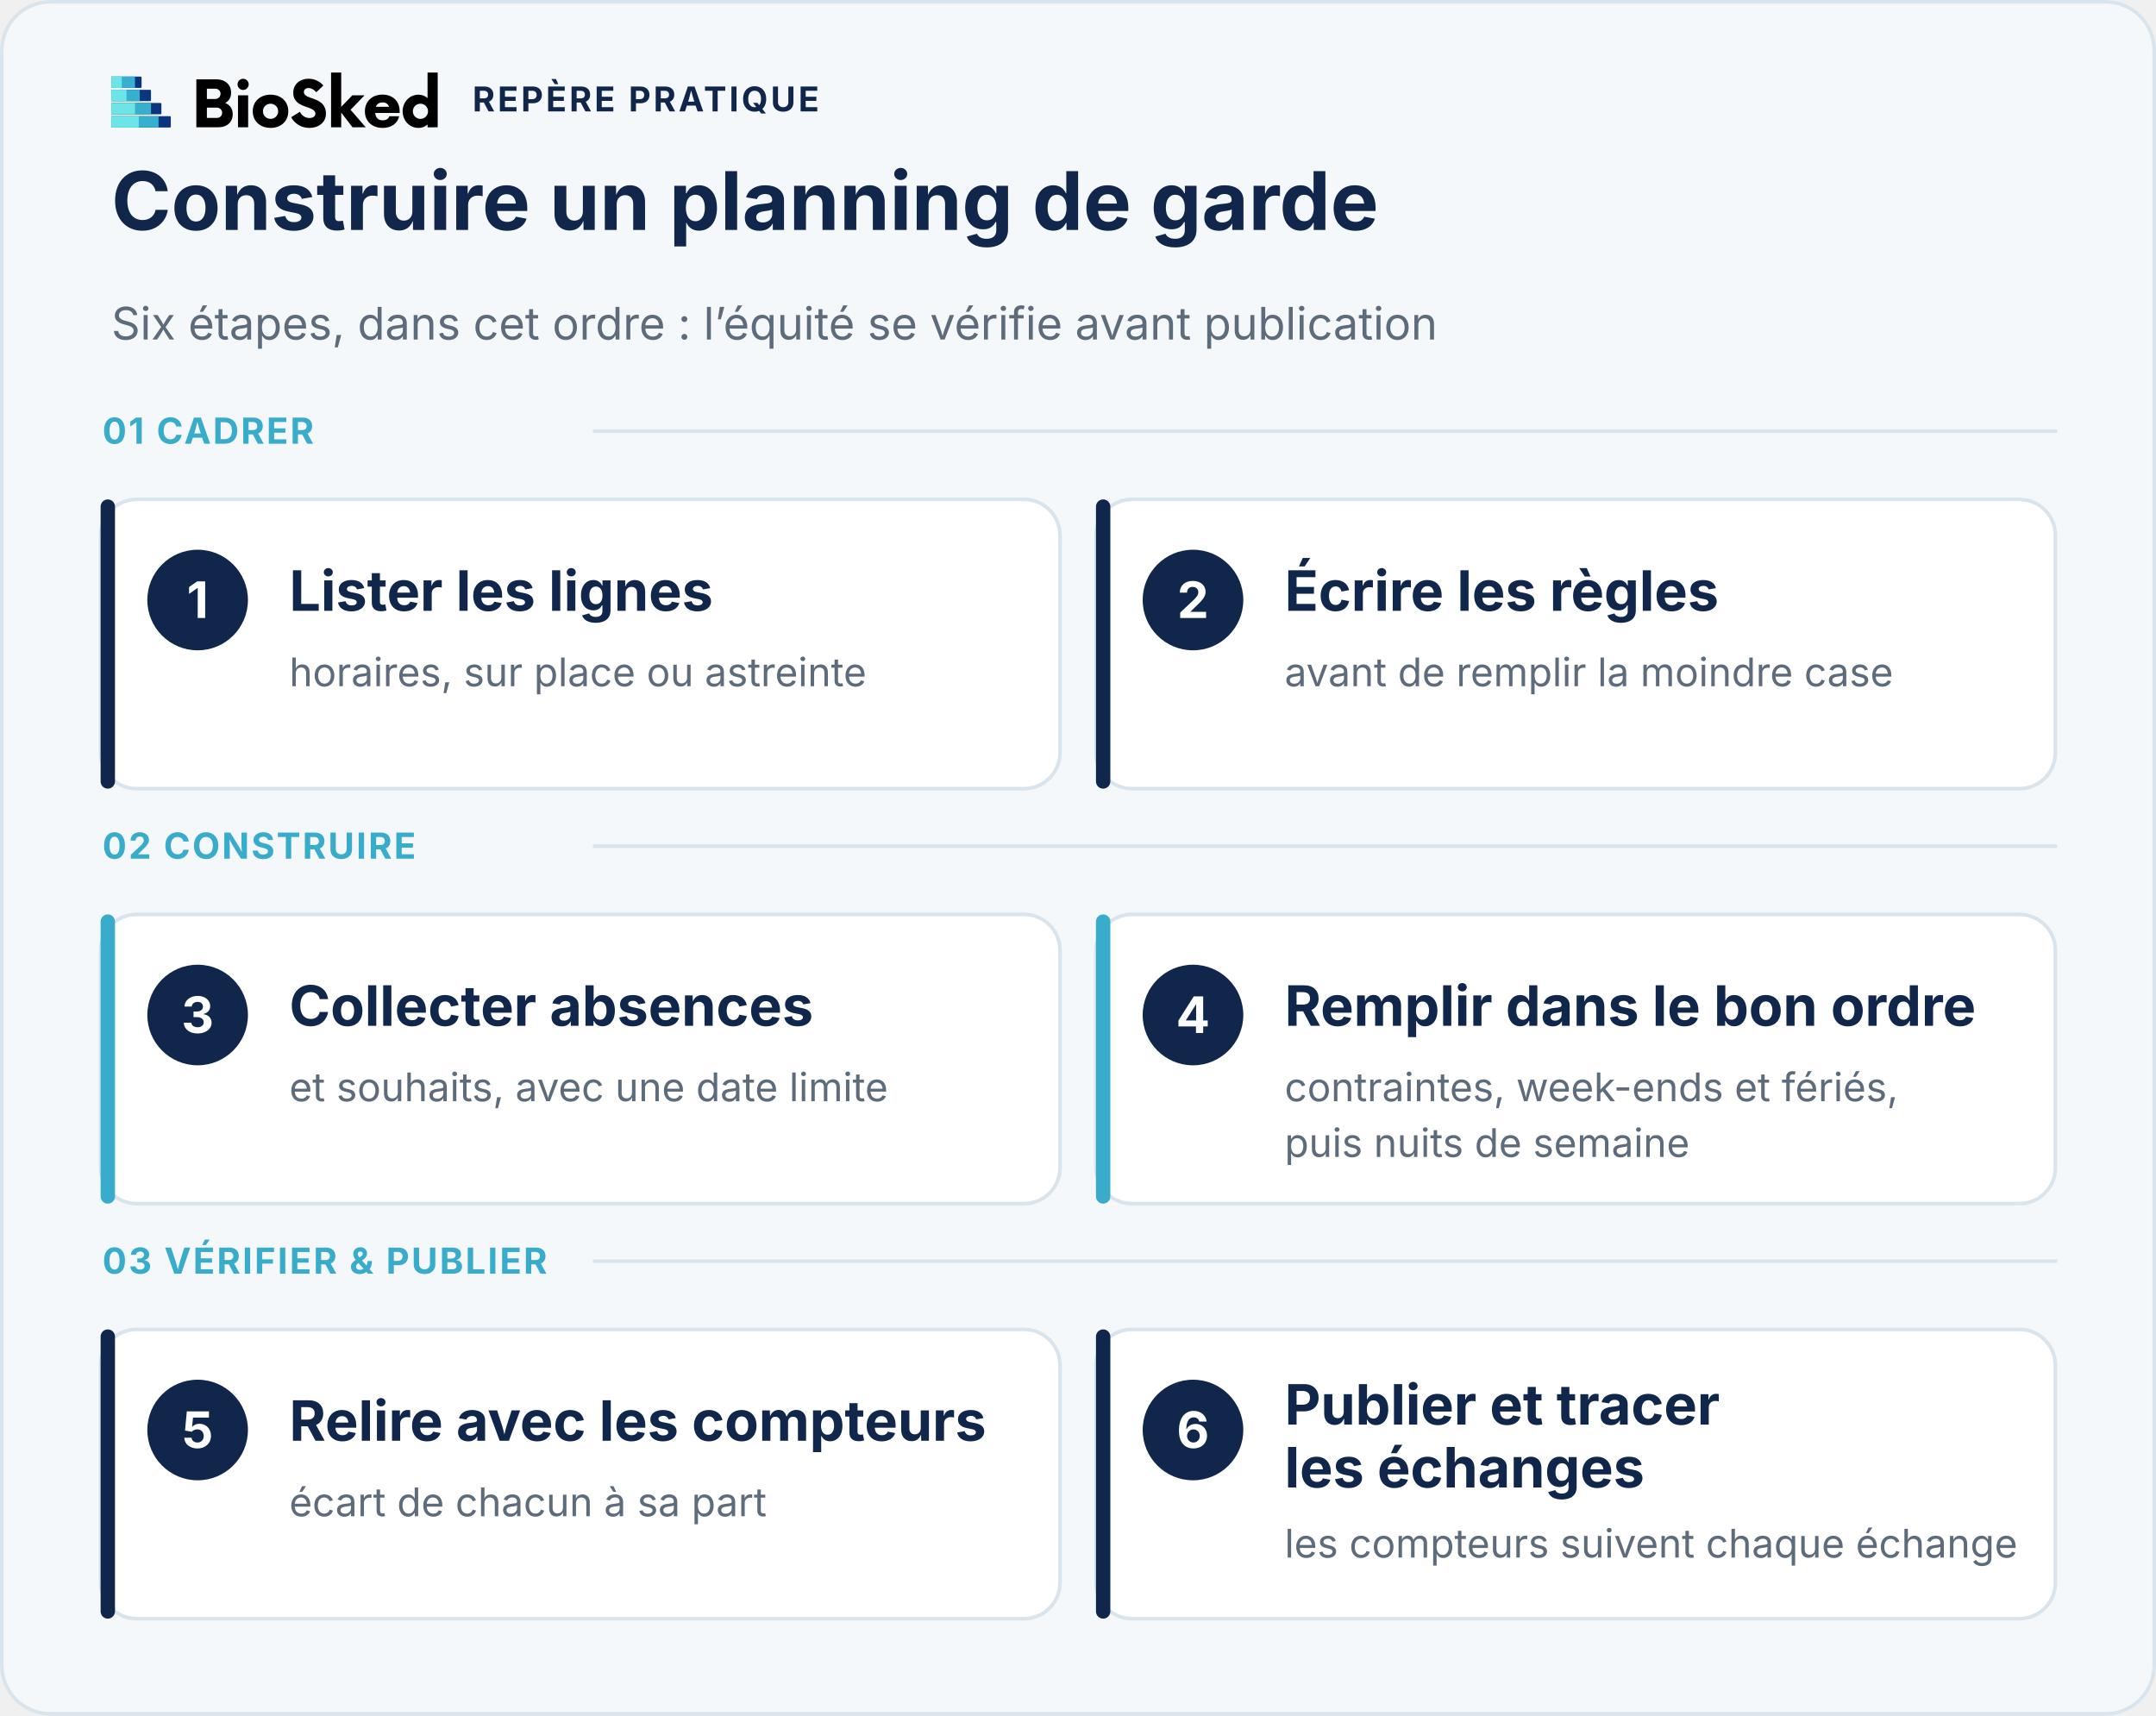
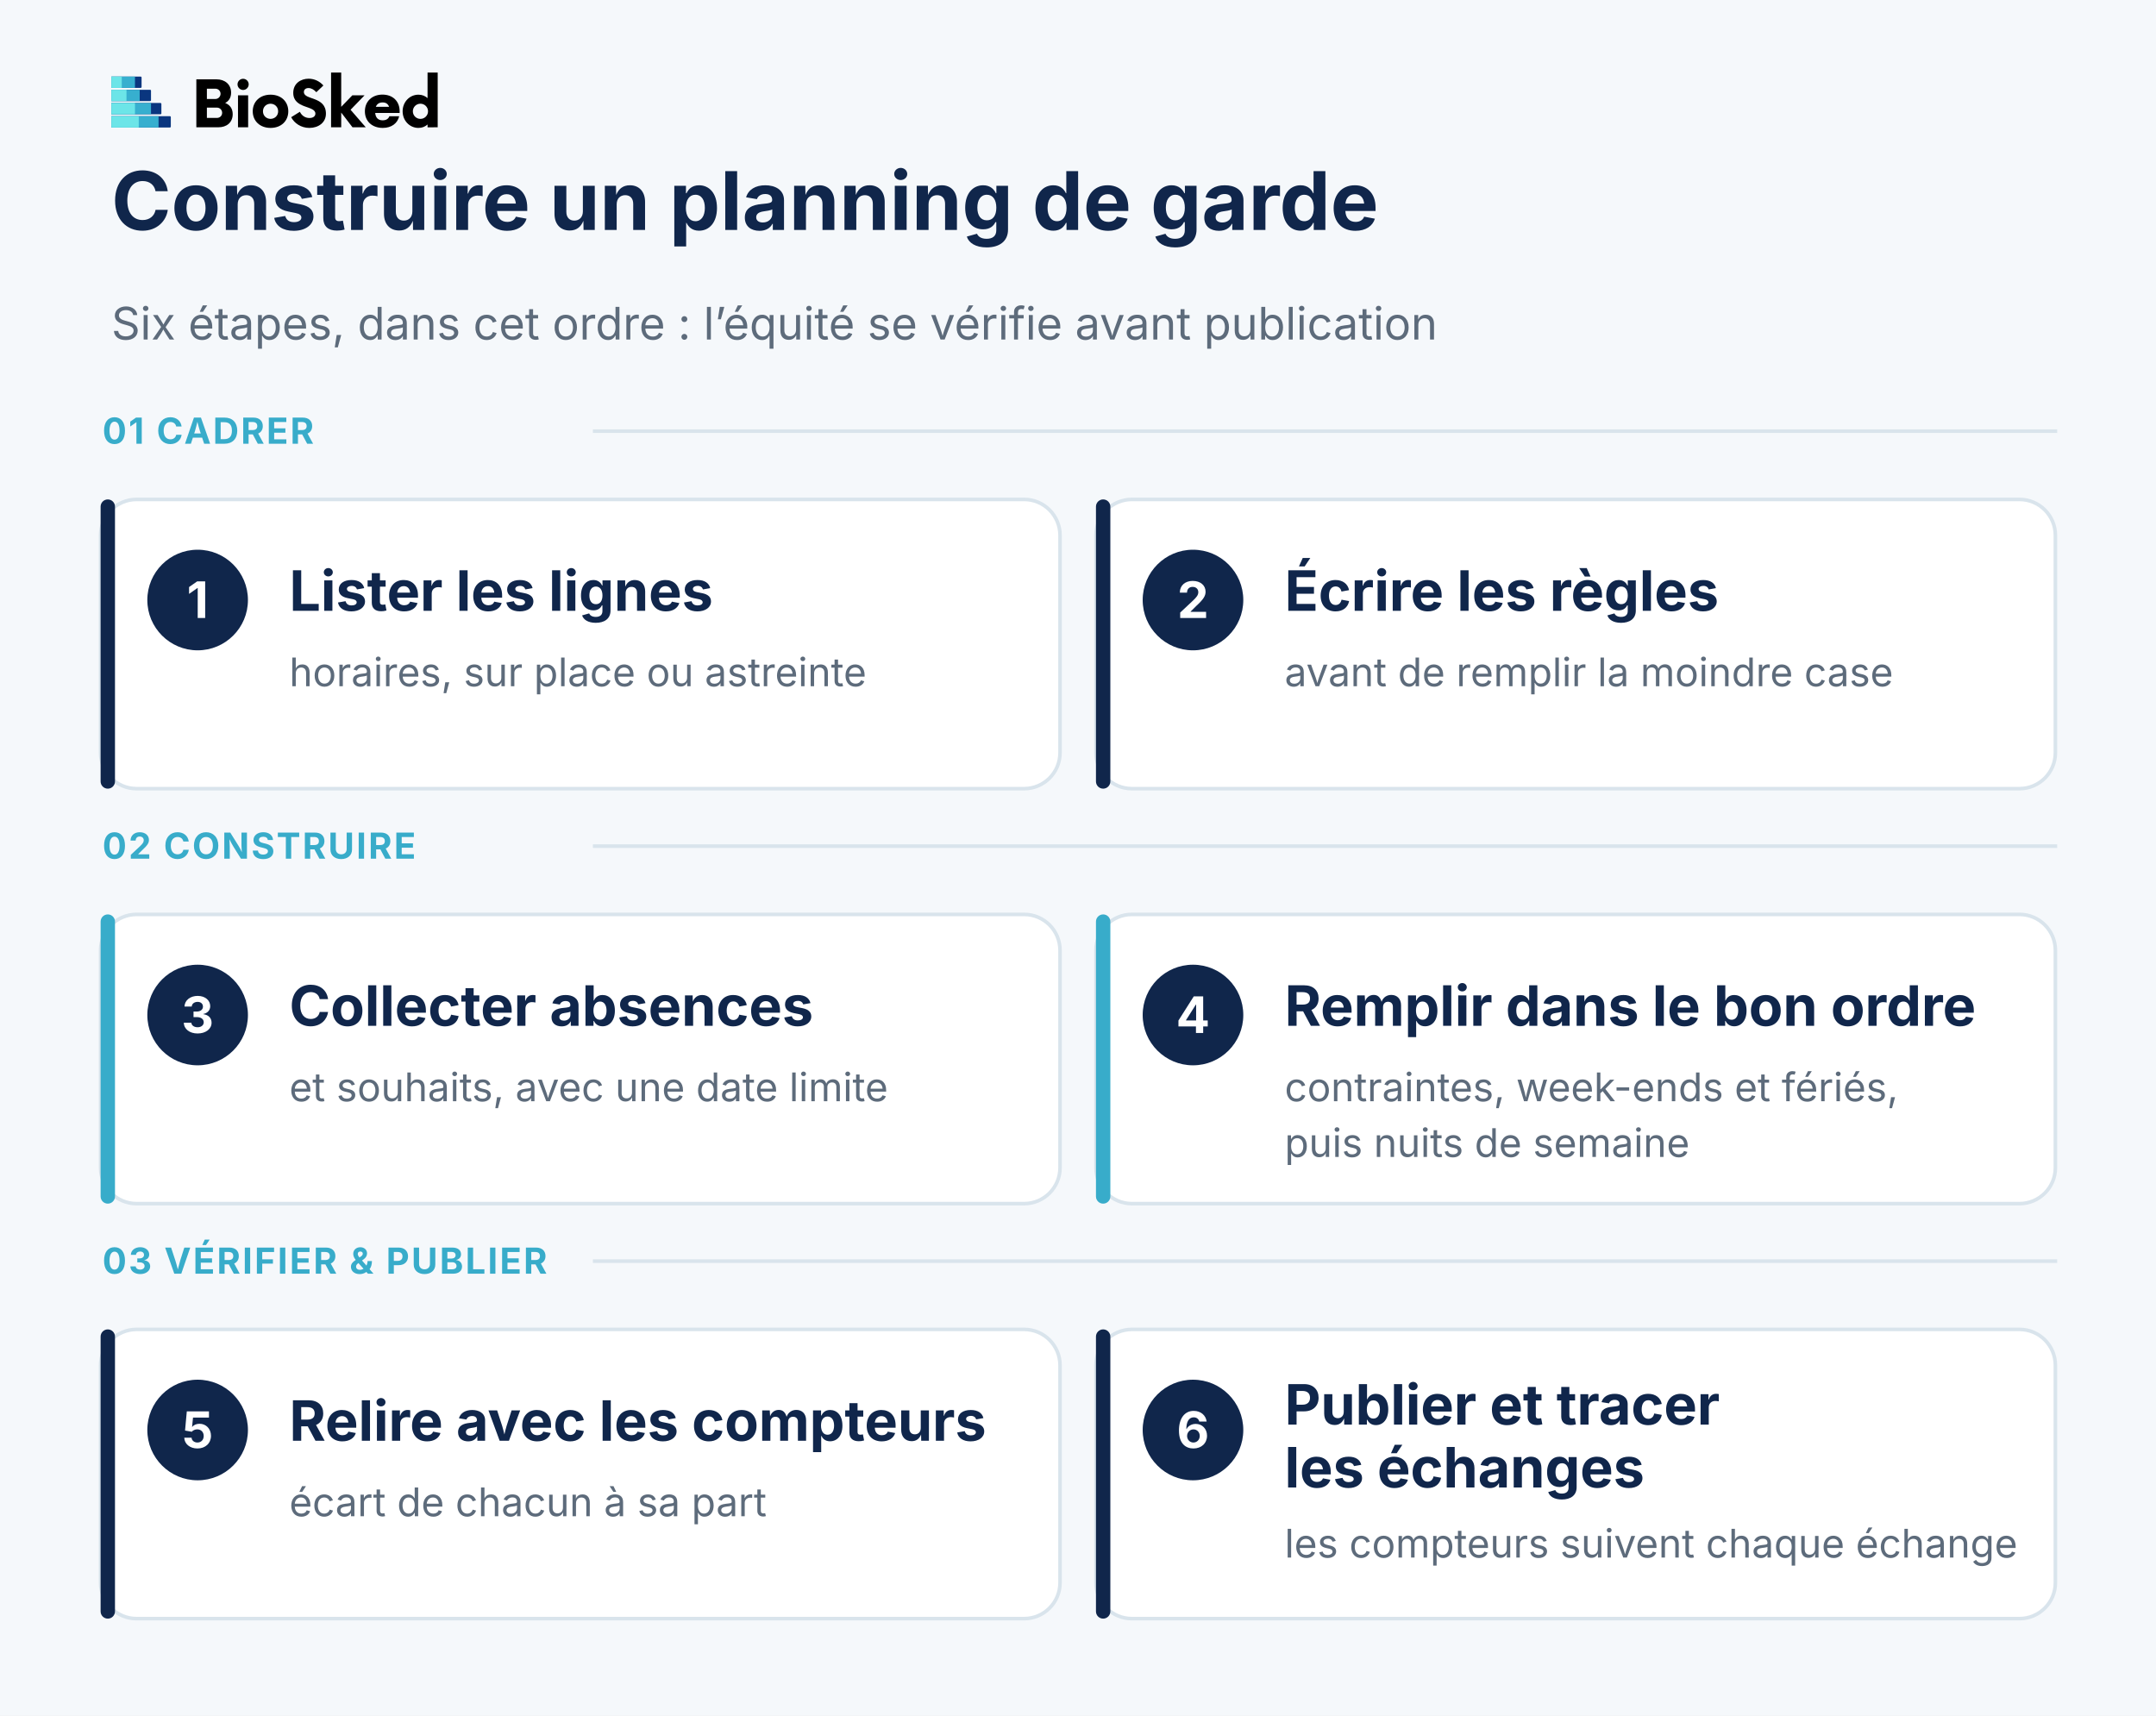
<svg xmlns="http://www.w3.org/2000/svg" width="1200" height="955" viewBox="0 0 1200 955" role="img" aria-labelledby="title desc">
-   <rect width="1200" height="955" rx="28" fill="#F5F8FB" />
-   <rect x="1" y="1" width="1198" height="953" rx="27" fill="none" stroke="#D9E4EC" stroke-width="2" />
+   <rect width="1200" height="955" fill="#F5F8FB" />
  <g transform="translate(62 40) scale(1.5)">
    <g clip-path="url(#clip0_1834_1075)">
      <path d="M42.225 11.551C43.559 10.84 44.419 9.595 44.419 7.727C44.419 4.586 42.048 2.777 39.053 2.777H31.522V20.564H39.734C42.699 20.564 45.012 18.845 45.012 15.702C45.012 13.538 43.885 12.204 42.225 11.551ZM40.506 8.142C40.506 9.18 39.645 10.069 38.579 10.069H35.436V6.245H38.579C39.645 6.245 40.506 7.076 40.506 8.142ZM39.171 17.095H35.436V13.27H39.171C40.269 13.27 41.098 14.16 41.098 15.199C41.098 16.265 40.269 17.095 39.171 17.095Z" fill="black" />
      <path d="M48.875 6.719C50.002 6.719 50.949 5.771 50.949 4.644C50.949 3.488 50.002 2.57 48.875 2.57C47.748 2.57 46.799 3.488 46.799 4.644C46.799 5.771 47.748 6.719 48.875 6.719ZM46.977 20.564H50.742V8.706H46.977V20.564Z" fill="black" />
      <path d="M59.06 20.801C63.032 20.801 65.64 18.192 65.64 14.636C65.64 11.077 63.032 8.469 59.06 8.469C55.086 8.469 52.448 11.077 52.448 14.636C52.448 18.192 55.086 20.801 59.06 20.801ZM59.06 17.45C57.428 17.421 56.243 16.236 56.243 14.636C56.243 13.033 57.428 11.848 59.06 11.819C60.66 11.848 61.876 13.033 61.876 14.636C61.876 16.236 60.66 17.421 59.06 17.45Z" fill="black" />
      <path d="M73.47 20.801C76.789 20.801 79.606 18.845 79.606 15.523C79.606 8.943 71.424 10.574 71.424 7.49C71.424 6.482 72.196 6.008 73.144 6.008C74.152 6.008 75.16 6.571 76.049 7.55L78.658 5.06C77.353 3.547 75.368 2.539 73.173 2.539C70.356 2.539 67.482 4.229 67.482 7.787C67.482 13.834 75.694 12.382 75.694 15.494C75.694 16.473 74.863 17.126 73.499 17.126C71.869 17.126 70.595 16.205 69.942 14.812L66.71 16.828C67.866 19.052 70.356 20.801 73.47 20.801Z" fill="black" />
      <path d="M94.379 20.564L88.746 14.072L93.934 8.706H89.399L85.277 12.975V0.256H81.513V20.564H85.277V15.11L89.457 20.564H94.379Z" fill="black" />
      <path d="M106.957 14.605C106.957 10.899 104.409 8.439 100.584 8.439C96.76 8.439 94.062 10.93 94.062 14.636C94.062 18.34 96.731 20.801 100.703 20.801C103.993 20.801 106.186 19.052 106.781 16.473H103.133C102.808 17.421 101.948 17.984 100.643 17.984C98.924 17.984 98.034 16.947 97.886 15.257H106.957V14.605ZM100.643 11.343C101.919 11.343 102.659 11.938 103.045 12.975H98.124C98.508 11.967 99.31 11.343 100.643 11.343Z" fill="black" />
      <path d="M117.313 0.256V9.743C116.424 8.943 115.297 8.469 113.934 8.469C110.643 8.469 108.064 11.196 108.064 14.636C108.064 18.074 110.643 20.801 113.934 20.801C115.297 20.801 116.424 20.327 117.313 19.526V20.593L121.078 20.564V0.256H117.313ZM114.675 17.45C113.104 17.45 111.859 16.205 111.859 14.636C111.859 13.064 113.104 11.819 114.675 11.819C116.216 11.819 117.492 13.064 117.492 14.636C117.492 16.205 116.216 17.45 114.675 17.45Z" fill="black" />
      <path d="M-1.52588e-05 1.75H10.842C10.889 1.75 10.934 1.759 10.979 1.775C11.022 1.793 11.062 1.817 11.095 1.848C11.128 1.881 11.154 1.917 11.173 1.958C11.191 1.999 11.2 2.042 11.2 2.087V5.614C11.2 5.658 11.191 5.701 11.173 5.743C11.154 5.783 11.128 5.82 11.095 5.852C11.062 5.883 11.022 5.907 10.979 5.925C10.934 5.942 10.889 5.95 10.842 5.95H-1.52588e-05V1.75Z" fill="#0A367F" />
      <path d="M-1.52588e-05 6.65H14.347C14.393 6.65 14.438 6.659 14.482 6.675C14.526 6.693 14.564 6.717 14.597 6.748C14.629 6.781 14.655 6.817 14.673 6.857C14.691 6.899 14.7 6.942 14.7 6.987V10.514C14.7 10.558 14.691 10.601 14.673 10.643C14.655 10.683 14.629 10.72 14.597 10.752C14.564 10.783 14.526 10.807 14.482 10.825C14.438 10.841 14.393 10.85 14.347 10.85H-1.52588e-05V6.65Z" fill="#0A367F" />
      <path d="M-1.52588e-05 11.55H18.194C18.242 11.55 18.287 11.559 18.33 11.575C18.374 11.593 18.412 11.617 18.446 11.648C18.48 11.68 18.506 11.717 18.523 11.757C18.541 11.799 18.55 11.842 18.55 11.886V15.413C18.55 15.458 18.541 15.501 18.523 15.543C18.506 15.583 18.48 15.619 18.446 15.652C18.412 15.683 18.374 15.707 18.33 15.725C18.287 15.741 18.242 15.75 18.194 15.75H-1.52588e-05V11.55Z" fill="#0A367F" />
      <path d="M-1.52588e-05 16.45H21.696C21.743 16.45 21.788 16.458 21.831 16.476C21.875 16.493 21.913 16.517 21.947 16.548C21.979 16.58 22.005 16.617 22.023 16.657C22.04 16.699 22.05 16.742 22.05 16.786V20.313C22.05 20.358 22.04 20.401 22.023 20.442C22.005 20.483 21.979 20.519 21.947 20.552C21.913 20.583 21.875 20.607 21.831 20.625C21.788 20.641 21.743 20.65 21.696 20.65H-1.52588e-05V16.45Z" fill="#0A367F" />
      <path d="M-1.52588e-05 1.75H8.75V5.95H-1.52588e-05V1.75Z" fill="#37AFCF" />
      <path d="M-1.52588e-05 6.65H10.5V10.85H-1.52588e-05V6.65Z" fill="#37AFCF" />
      <path d="M-1.52588e-05 11.55H14.7V15.75H-1.52588e-05V11.55Z" fill="#37AFCF" />
      <path d="M-1.52588e-05 16.45H17.5V20.65H-1.52588e-05V16.45Z" fill="#37AFCF" />
      <path d="M-1.52588e-05 1.75H3.85V5.95H-1.52588e-05V1.75Z" fill="#6CE5E8" />
      <path d="M-1.52588e-05 6.65H5.6V10.85H-1.52588e-05V6.65Z" fill="#6CE5E8" />
      <path d="M-1.52588e-05 11.55H8.75V15.75H-1.52588e-05V11.55Z" fill="#6CE5E8" />
      <path d="M-1.52588e-05 16.45H10.15V20.65H-1.52588e-05V16.45Z" fill="#6CE5E8" />
    </g>
    <defs>
      <clipPath id="clip0_1834_1075">
        <rect width="121.1" height="21" fill="white" />
      </clipPath>
    </defs>
  </g>
-   <text x="263" y="62" fill="#10264B" font-family="Inter, Arial, sans-serif" font-size="19" font-weight="700" text-anchor="start" letter-spacing="1.5">REPÈRE PRATIQUE</text>
  <text x="62" y="128" fill="#10264B" font-family="Inter, Arial, sans-serif" font-size="45" font-weight="750" text-anchor="start">Construire un planning de garde</text>
  <text x="62" y="189" fill="#5D6B7B" font-family="Inter, Arial, sans-serif" font-size="25" font-weight="400" text-anchor="start">Six étapes, dans cet ordre : l’équité se vérifie avant publication</text>
  <text x="57" y="247" fill="#38ACCA" font-family="Inter, Arial, sans-serif" font-size="20" font-weight="700" text-anchor="start" letter-spacing="1.1">01  CADRER</text>
  <path d="M330 240 L1145 240" fill="none" stroke="#D9E4EC" stroke-width="2" />
  <text x="57" y="478" fill="#38ACCA" font-family="Inter, Arial, sans-serif" font-size="20" font-weight="700" text-anchor="start" letter-spacing="1.1">02  CONSTRUIRE</text>
  <path d="M330 471 L1145 471" fill="none" stroke="#D9E4EC" stroke-width="2" />
  <text x="57" y="709" fill="#38ACCA" font-family="Inter, Arial, sans-serif" font-size="20" font-weight="700" text-anchor="start" letter-spacing="1.1">03  VÉRIFIER &amp; PUBLIER</text>
  <path d="M330 702 L1145 702" fill="none" stroke="#D9E4EC" stroke-width="2" />
  <rect x="56" y="278" width="534" height="161" rx="20" fill="#FFFFFF" stroke="#D9E4EC" stroke-width="2" />
  <rect x="56" y="278" width="8" height="161" rx="4" fill="#10264B" />
  <circle cx="110" cy="334" r="28" fill="#10264B" />
  <text x="110" y="344" fill="#FFFFFF" font-family="Inter, Arial, sans-serif" font-size="28" font-weight="700" text-anchor="middle">1</text>
  <text x="161" y="340" fill="#10264B" font-family="Inter, Arial, sans-serif" font-size="31" font-weight="700" text-anchor="start">Lister les lignes</text>
  <text x="161" y="382" fill="#5D6B7B" font-family="Inter, Arial, sans-serif" font-size="22" font-weight="400" text-anchor="start">horaires, sur place ou astreinte</text>
  <rect x="610" y="278" width="534" height="161" rx="20" fill="#FFFFFF" stroke="#D9E4EC" stroke-width="2" />
  <rect x="610" y="278" width="8" height="161" rx="4" fill="#10264B" />
  <circle cx="664" cy="334" r="28" fill="#10264B" />
  <text x="664" y="344" fill="#FFFFFF" font-family="Inter, Arial, sans-serif" font-size="28" font-weight="700" text-anchor="middle">2</text>
  <text x="715" y="340" fill="#10264B" font-family="Inter, Arial, sans-serif" font-size="31" font-weight="700" text-anchor="start">Écrire les règles</text>
  <text x="715" y="382" fill="#5D6B7B" font-family="Inter, Arial, sans-serif" font-size="22" font-weight="400" text-anchor="start">avant de remplir la moindre case</text>
  <rect x="56" y="509" width="534" height="161" rx="20" fill="#FFFFFF" stroke="#D9E4EC" stroke-width="2" />
  <rect x="56" y="509" width="8" height="161" rx="4" fill="#38ACCA" />
  <circle cx="110" cy="565" r="28" fill="#10264B" />
  <text x="110" y="575" fill="#FFFFFF" font-family="Inter, Arial, sans-serif" font-size="28" font-weight="700" text-anchor="middle">3</text>
  <text x="161" y="571" fill="#10264B" font-family="Inter, Arial, sans-serif" font-size="31" font-weight="700" text-anchor="start">Collecter absences</text>
  <text x="161" y="613" fill="#5D6B7B" font-family="Inter, Arial, sans-serif" font-size="22" font-weight="400" text-anchor="start">et souhaits, avec une date limite</text>
  <rect x="610" y="509" width="534" height="161" rx="20" fill="#FFFFFF" stroke="#D9E4EC" stroke-width="2" />
  <rect x="610" y="509" width="8" height="161" rx="4" fill="#38ACCA" />
  <circle cx="664" cy="565" r="28" fill="#10264B" />
  <text x="664" y="575" fill="#FFFFFF" font-family="Inter, Arial, sans-serif" font-size="28" font-weight="700" text-anchor="middle">4</text>
  <text x="715" y="571" fill="#10264B" font-family="Inter, Arial, sans-serif" font-size="31" font-weight="700" text-anchor="start">Remplir dans le bon ordre</text>
  <text x="715" y="613" fill="#5D6B7B" font-family="Inter, Arial, sans-serif" font-size="22" font-weight="400" text-anchor="start">contraintes, week-ends et fériés,</text>
  <text x="715" y="644" fill="#5D6B7B" font-family="Inter, Arial, sans-serif" font-size="22" font-weight="400" text-anchor="start">puis nuits de semaine</text>
  <rect x="56" y="740" width="534" height="161" rx="20" fill="#FFFFFF" stroke="#D9E4EC" stroke-width="2" />
  <rect x="56" y="740" width="8" height="161" rx="4" fill="#10264B" />
  <circle cx="110" cy="796" r="28" fill="#10264B" />
  <text x="110" y="806" fill="#FFFFFF" font-family="Inter, Arial, sans-serif" font-size="28" font-weight="700" text-anchor="middle">5</text>
  <text x="161" y="802" fill="#10264B" font-family="Inter, Arial, sans-serif" font-size="31" font-weight="700" text-anchor="start">Relire avec les compteurs</text>
  <text x="161" y="844" fill="#5D6B7B" font-family="Inter, Arial, sans-serif" font-size="22" font-weight="400" text-anchor="start">écart de chacun à sa part</text>
  <rect x="610" y="740" width="534" height="161" rx="20" fill="#FFFFFF" stroke="#D9E4EC" stroke-width="2" />
  <rect x="610" y="740" width="8" height="161" rx="4" fill="#10264B" />
  <circle cx="664" cy="796" r="28" fill="#10264B" />
  <text x="664" y="806" fill="#FFFFFF" font-family="Inter, Arial, sans-serif" font-size="28" font-weight="700" text-anchor="middle">6</text>
  <text x="715" y="793" fill="#10264B" font-family="Inter, Arial, sans-serif" font-size="31" font-weight="700" text-anchor="start">Publier et tracer</text>
  <text x="715" y="828" fill="#10264B" font-family="Inter, Arial, sans-serif" font-size="31" font-weight="700" text-anchor="start">les échanges</text>
  <text x="715" y="867" fill="#5D6B7B" font-family="Inter, Arial, sans-serif" font-size="22" font-weight="400" text-anchor="start">les compteurs suivent chaque échange</text>
</svg>
